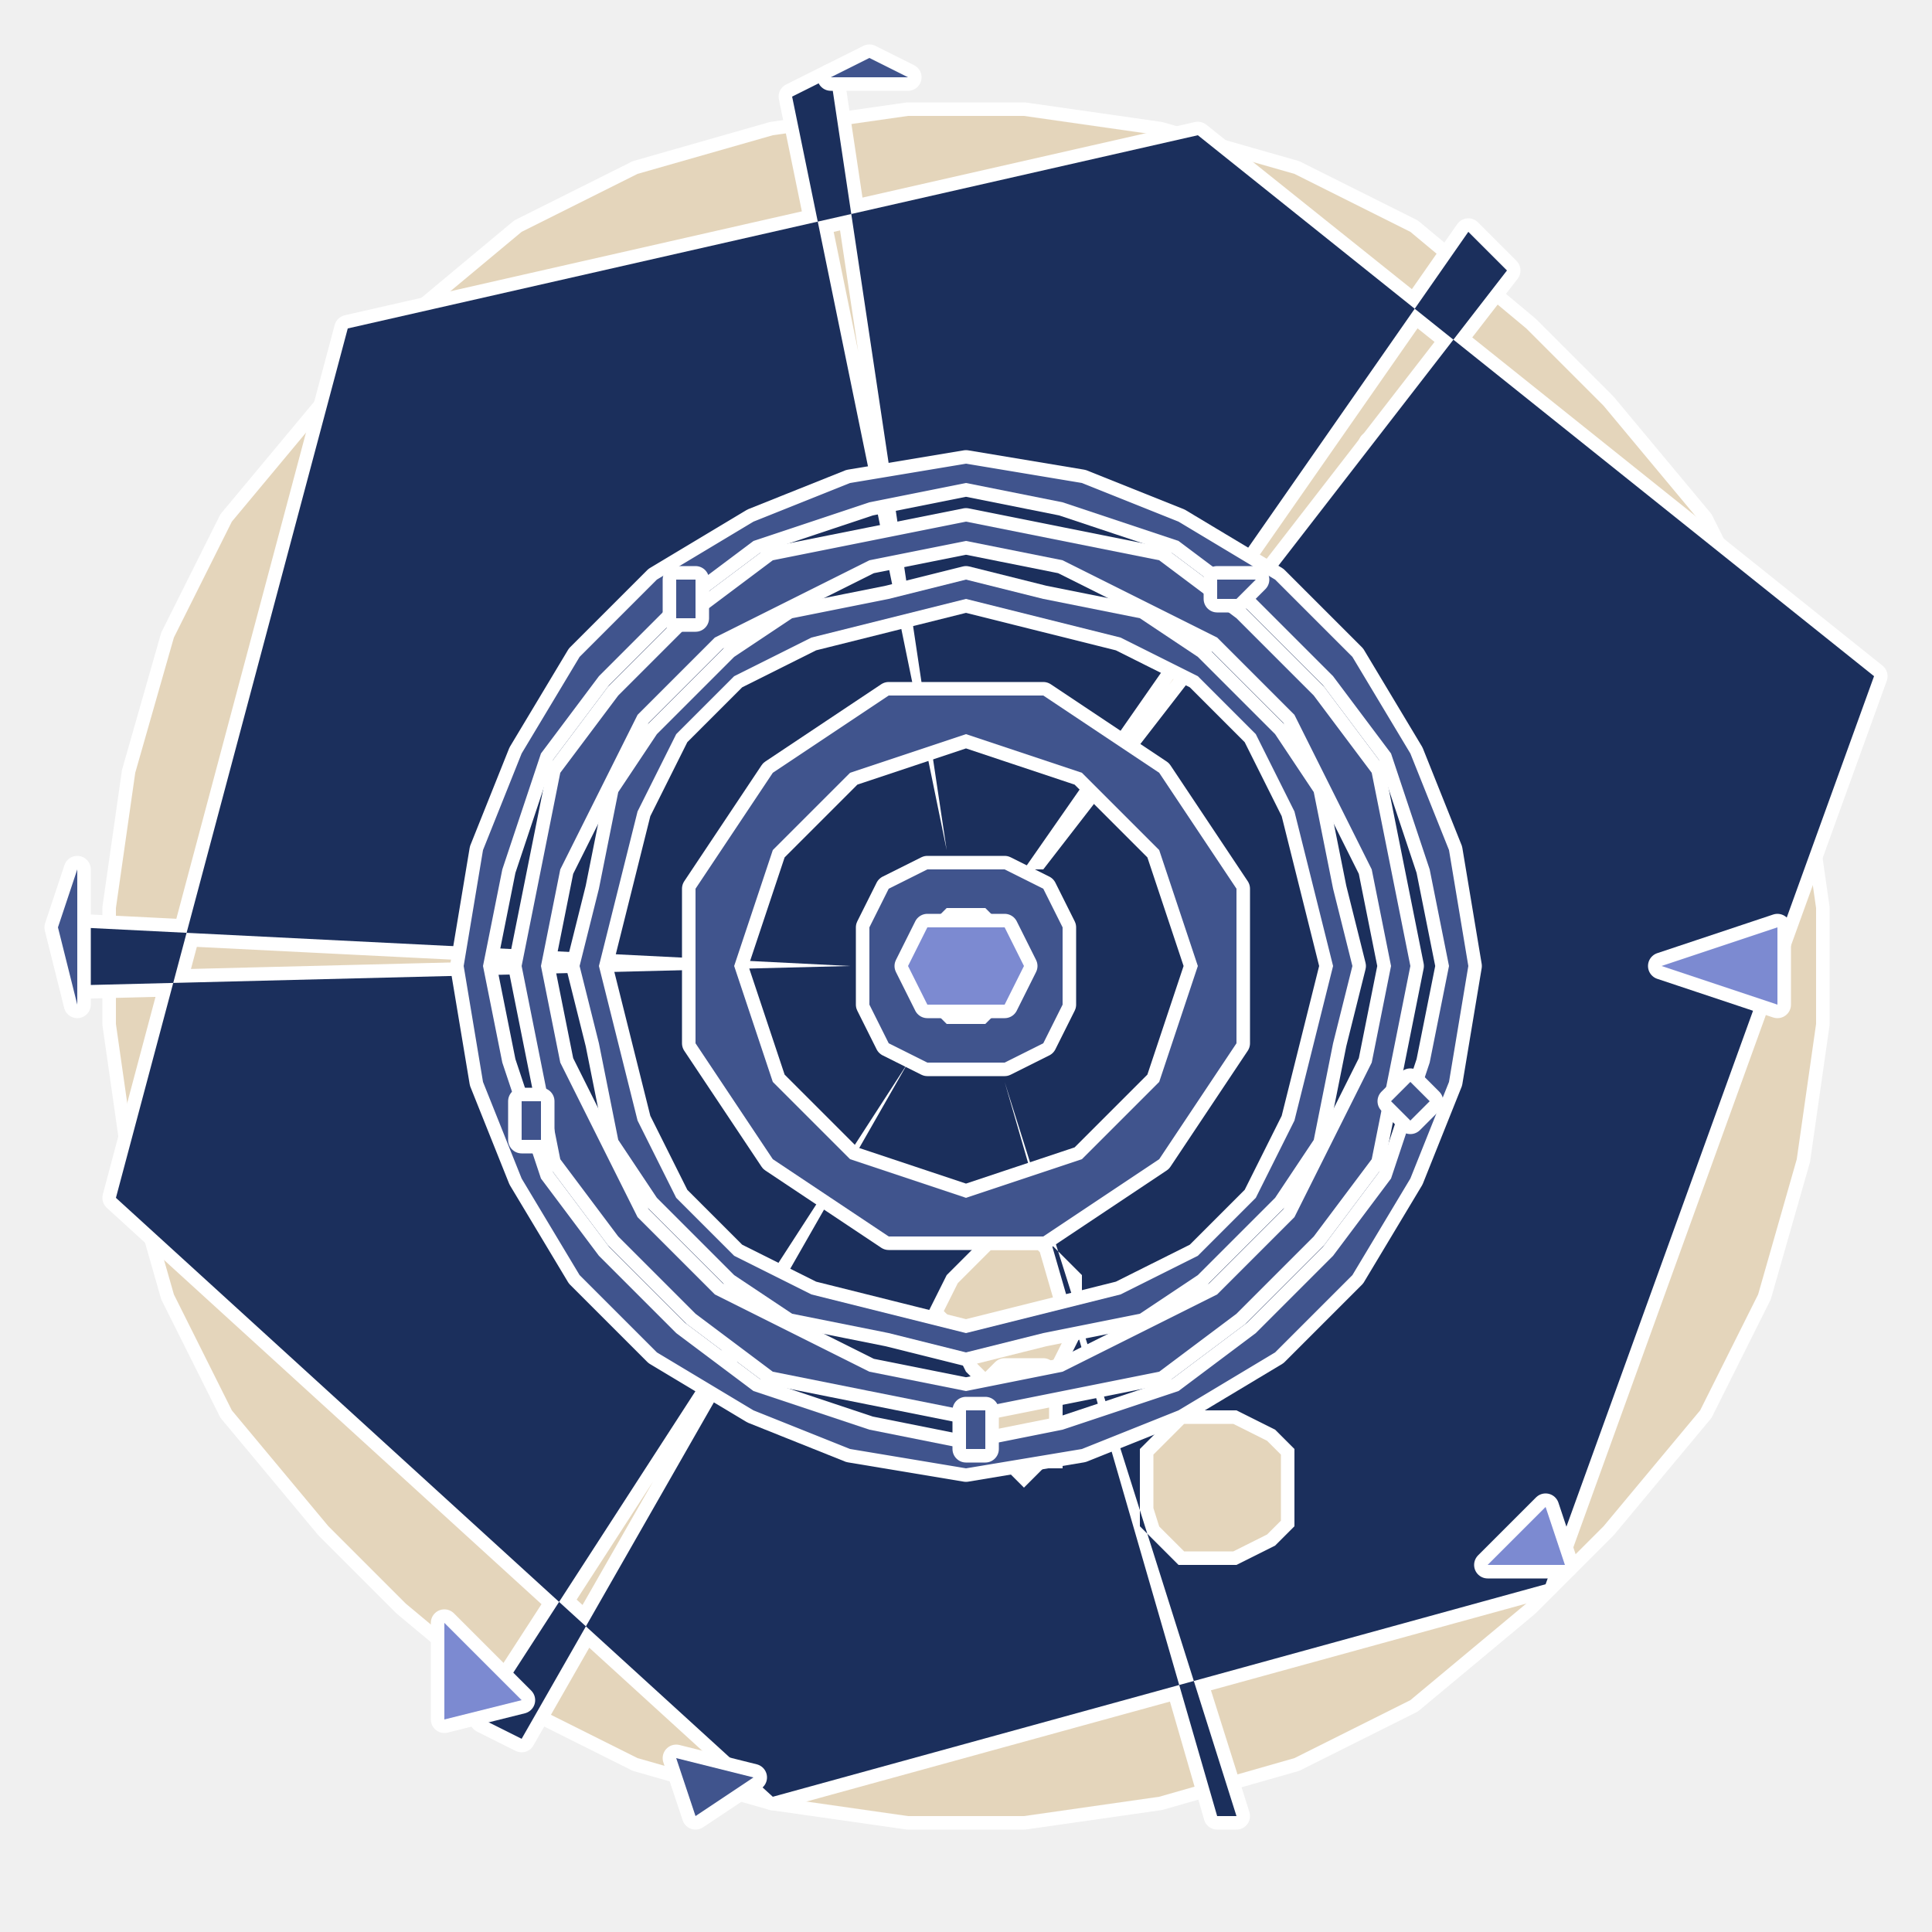
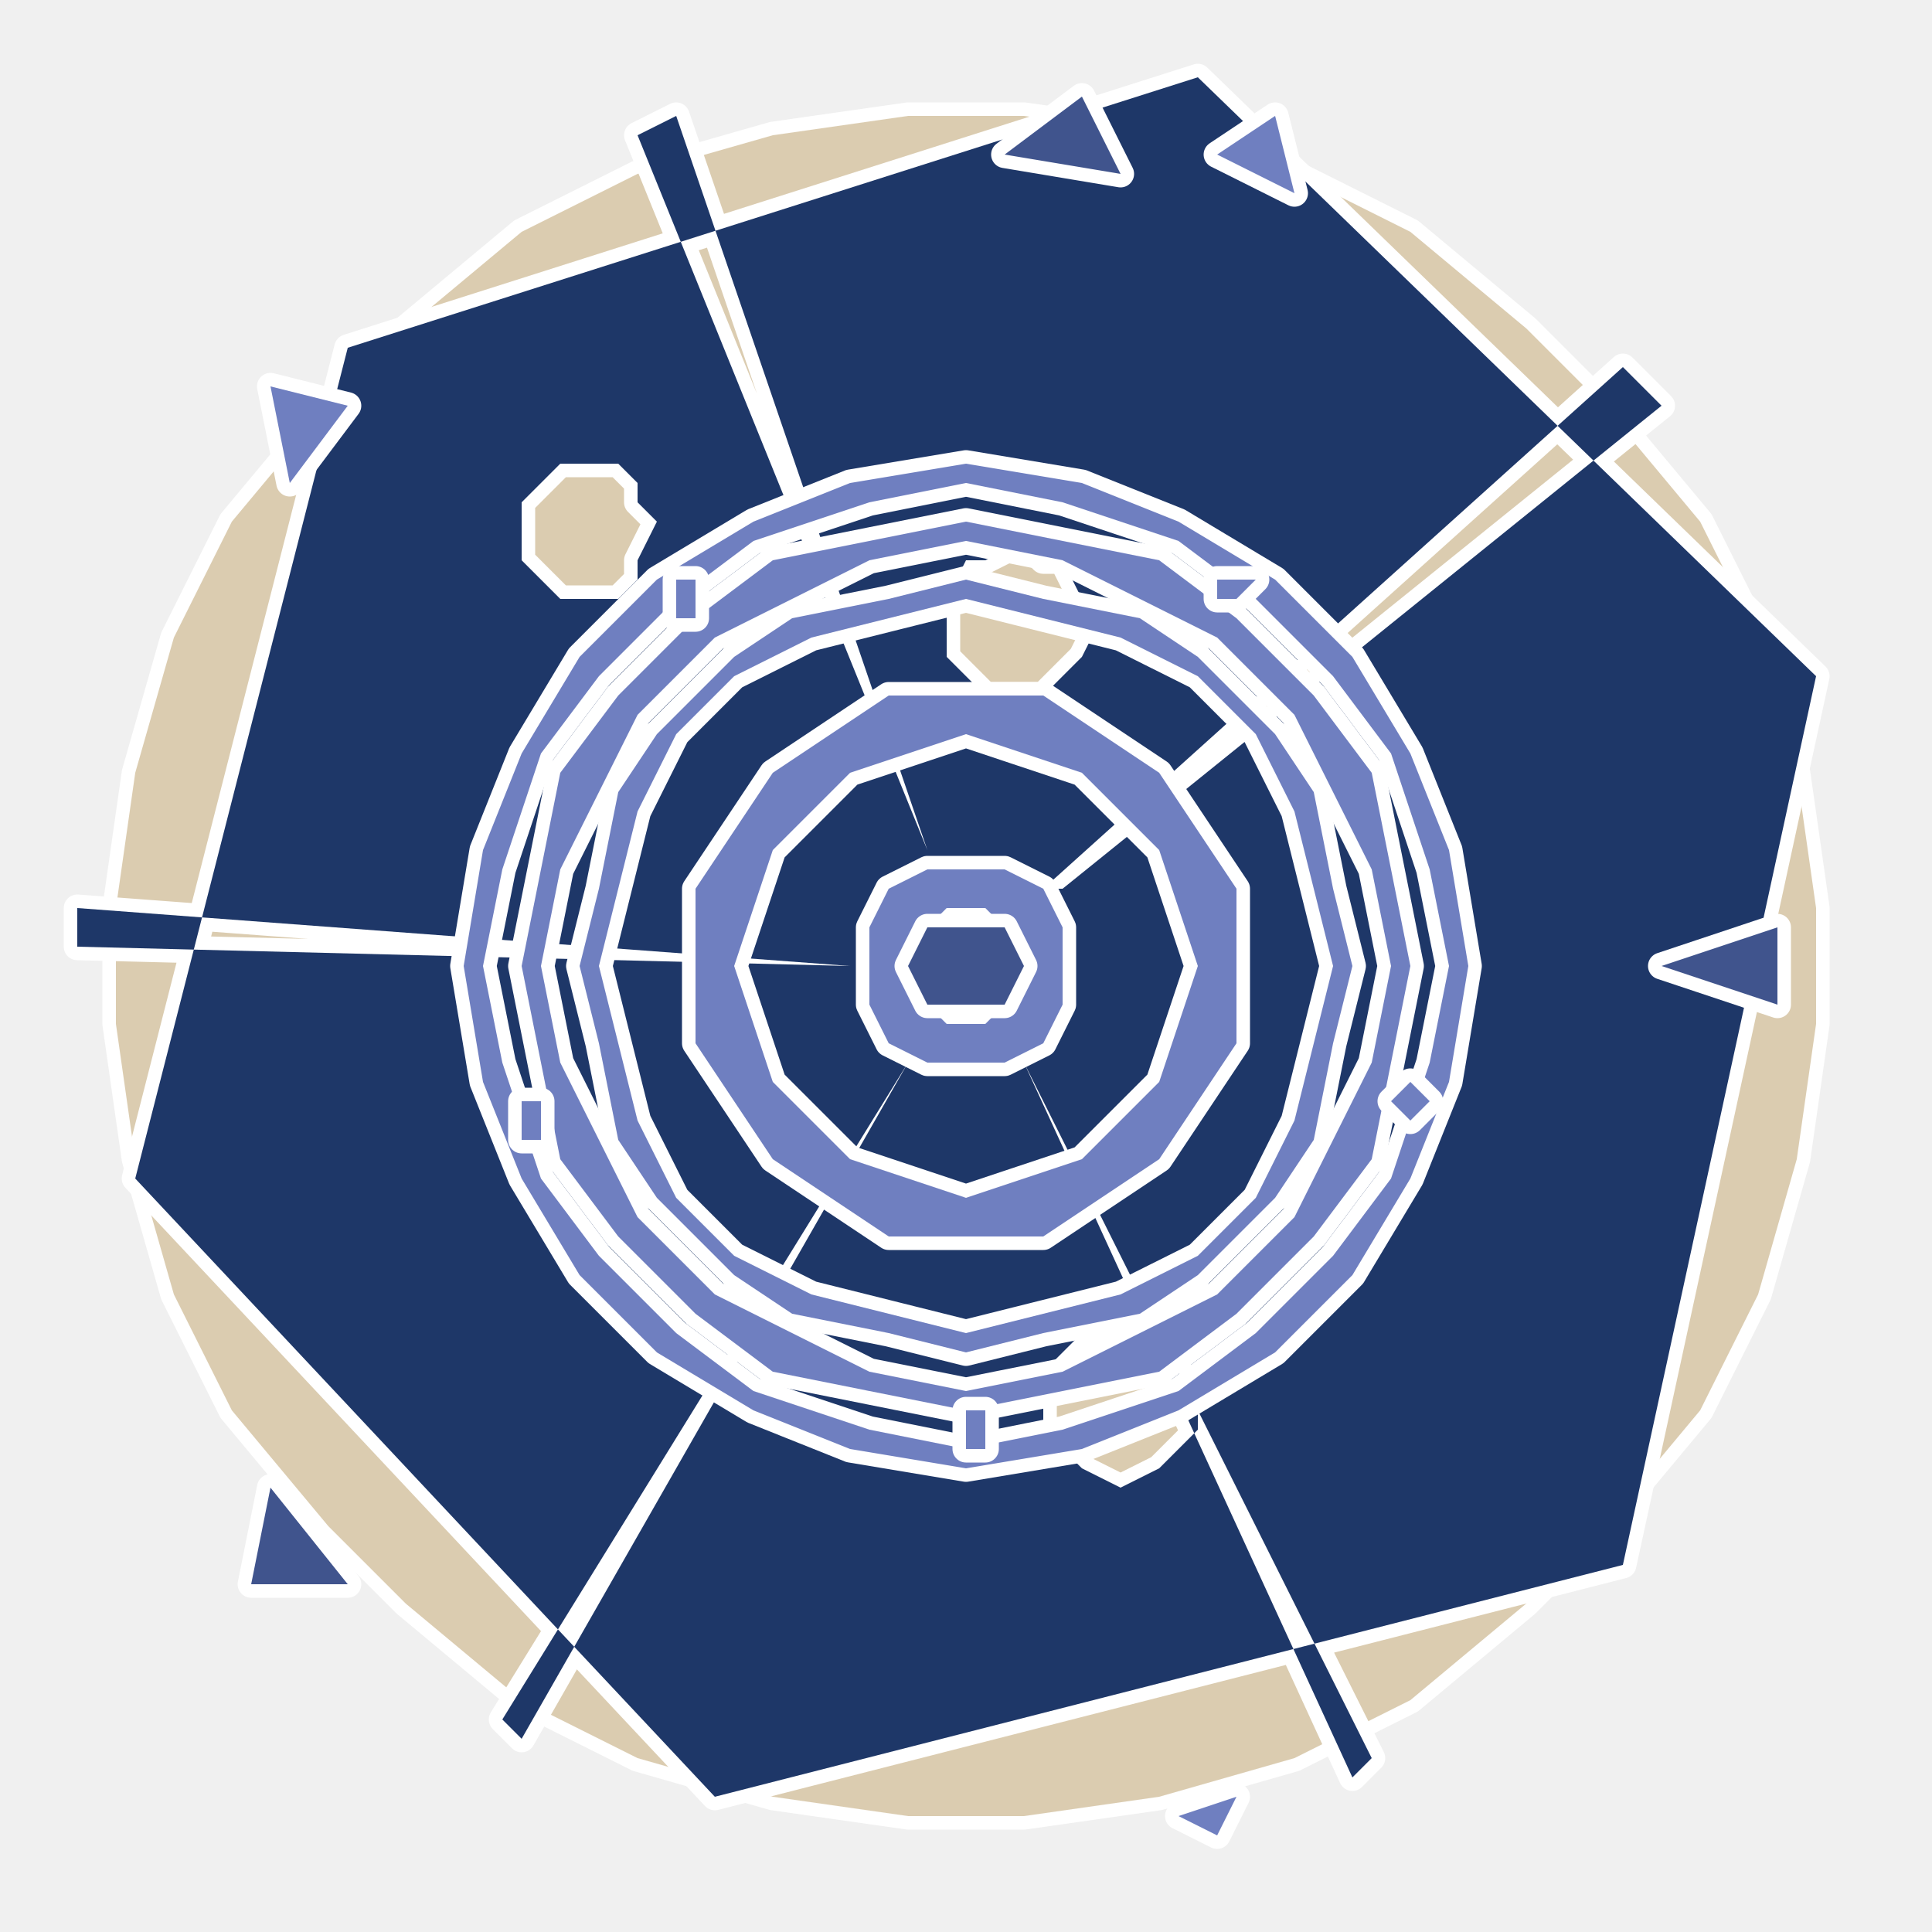
<svg xmlns="http://www.w3.org/2000/svg" viewBox="0 0 100 100" role="img" aria-label="@playform/hook-dsh-edit-suggester - spike-star">
  <style>
		@media (prefers-reduced-motion: no-preference) {
			.hook-dsh-edit-suggester-scene * { transform-box: view-box; transform-origin: 50% 50%; }
- 		.hook-dsh-edit-suggester-counter { animation: hook-dsh-edit-suggester-counter 25s linear -5s infinite; }
+ 		.hook-dsh-edit-suggester-counter { animation: hook-dsh-edit-suggester-counter 21s linear -4s infinite; }
		@keyframes hook-dsh-edit-suggester-counter { to { transform: rotate(-360deg); } }
- 		.hook-dsh-edit-suggester-breathe { animation: hook-dsh-edit-suggester-breathe 8s ease-in-out -5s infinite; }
+ 		.hook-dsh-edit-suggester-breathe { animation: hook-dsh-edit-suggester-breathe 8s ease-in-out -4s infinite; }
		@keyframes hook-dsh-edit-suggester-breathe { 50% { transform: scale(1.06); opacity: 0.85; } }
- 		.hook-dsh-edit-suggester-fire { animation: hook-dsh-edit-suggester-fire 2.8s ease-in-out infinite; }
+ 		.hook-dsh-edit-suggester-fire { animation: hook-dsh-edit-suggester-fire 3.1s ease-in-out infinite; }
		@keyframes hook-dsh-edit-suggester-fire { 0%, 100% { opacity: 0.35; } 50% { opacity: 1; } }
- 		.hook-dsh-edit-suggester-twinkle { animation: hook-dsh-edit-suggester-twinkle 8s ease-in-out -5s infinite; }
+ 		.hook-dsh-edit-suggester-twinkle { animation: hook-dsh-edit-suggester-twinkle 7s ease-in-out -4s infinite; }
		@keyframes hook-dsh-edit-suggester-twinkle { 0%, 100% { transform: scale(0.94); opacity: 0.4; } 50% { transform: scale(1.06); opacity: 1; } }
		}
	</style>
  <defs>
    <path id="hook-dsh-edit-suggester-0" d="M91,67 L88,73 L83,79 L79,83 L73,88 L67,91 L60,93 L53,94 L47,94 L40,93 L33,91 L27,88 L21,83 L17,79 L12,73 L9,67 L7,60 L6,53 L6,47 L7,40 L9,33 L12,27 L17,21 L21,17 L27,12 L33,9 L40,7 L47,6 L53,6 L60,7 L67,9 L73,12 L79,17 L83,21 L88,27 L91,33 L93,40 L94,47 L94,53 L93,60 Z" />
-     <path id="hook-dsh-edit-suggester-1" d="M45,83 L44,85 L42,86 L41,85 L40,83 L41,81 L42,81 L44,81 Z" />
-     <path id="hook-dsh-edit-suggester-2" d="M75,25 L74,26 L73,27 L71,26 L70,25 L71,23 L73,22 L74,23 Z" />
-     <path id="hook-dsh-edit-suggester-3" d="M37,19 L37,21 L35,22 L33,21 L33,19 L33,18 L35,17 L37,18 Z" />
-     <path id="hook-dsh-edit-suggester-4" d="M80,82 L40,93 L6,62 L18,17 L62,7 L97,35 Z M52,56 L64,94 L63,94 L52,56 Z M56,68 L56,69 L55,71 L54,72 L52,72 L51,72 L50,71 L49,69 L48,68 L49,66 L50,65 L51,64 L52,64 L54,64 L55,65 L56,66 Z M47,55 L27,90 L25,89 L47,55 Z M44,50 L4,51 L4,48 L44,50 Z M55,74 L55,75 L55,76 L54,76 L53,77 L52,76 L51,76 L50,75 L50,74 L50,73 L51,72 L52,71 L53,71 L54,71 L55,72 L55,73 Z M49,44 L41,5 L43,4 L49,44 Z M53,45 L76,12 L78,14 L54,45 Z M67,77 L67,79 L66,80 L64,81 L63,81 L61,81 L60,80 L59,79 L59,77 L59,75 L60,74 L61,73 L63,73 L64,73 L66,74 L67,75 Z M54,50 L54,52 L53,53 L52,54 L50,54 L48,54 L47,53 L46,52 L46,50 L46,48 L47,47 L48,46 L50,46 L52,46 L53,47 L54,48 Z" />
+     <path id="hook-dsh-edit-suggester-1" d="M79,71 L78,73 L76,74 L75,73 L74,71 L75,70 L76,69 L78,70 Z" />
+     <path id="hook-dsh-edit-suggester-2" d="M86,50 L86,52 L84,52 L82,52 L82,50 L82,48 L84,48 L86,48 Z" />
+     <path id="hook-dsh-edit-suggester-3" d="M51,84 L51,86 L49,86 L47,86 L46,84 L47,82 L49,82 L51,82 Z" />
+     <path id="hook-dsh-edit-suggester-4" d="M84,81 L37,93 L7,61 L18,18 L62,4 L94,35 Z M53,55 L71,91 L70,92 L53,55 Z M57,32 L56,34 L55,35 L54,36 L53,36 L51,36 L50,35 L49,34 L49,32 L49,31 L50,29 L51,29 L53,28 L54,29 L55,29 L56,31 Z M47,55 L27,90 L26,89 L47,55 Z M44,50 L4,49 L4,47 L44,50 Z M62,73 L62,74 L61,75 L60,76 L58,77 L56,76 L55,75 L54,74 L54,73 L54,71 L55,70 L56,69 L58,69 L60,69 L61,70 L62,71 Z M48,44 L33,7 L35,6 L48,44 Z M54,46 L84,19 L86,21 L55,46 Z M34,27 L33,29 L33,30 L32,31 L30,31 L29,31 L28,30 L27,29 L27,27 L27,26 L28,25 L29,24 L30,24 L32,24 L33,25 L33,26 Z M54,50 L54,52 L53,53 L52,54 L50,54 L48,54 L47,53 L46,52 L46,50 L46,48 L47,47 L48,46 L50,46 L52,46 L53,47 L54,48 Z" />
    <path id="hook-dsh-edit-suggester-5" d="M64,50 L64,54 L62,57 L60,60 L57,62 L54,64 L50,64 L46,64 L43,62 L40,60 L38,57 L36,54 L36,50 L36,46 L38,43 L40,40 L43,38 L46,36 L50,36 L54,36 L57,38 L60,40 L62,43 L64,46 Z M62,50 L61,53 L60,56 L58,58 L56,60 L53,61 L50,62 L47,61 L44,60 L42,58 L40,56 L39,53 L38,50 L39,47 L40,44 L42,42 L44,40 L47,39 L50,38 L53,39 L56,40 L58,42 L60,44 L61,47 Z" />
    <path id="hook-dsh-edit-suggester-6" d="M55,50 L55,52 L54,54 L52,55 L50,55 L48,55 L46,54 L45,52 L45,50 L45,48 L46,46 L48,45 L50,45 L52,45 L54,46 L55,48 Z M53,50 L53,51 L52,52 L51,53 L50,53 L49,53 L48,52 L47,51 L47,50 L47,49 L48,48 L49,47 L50,47 L51,47 L52,48 L53,49 Z" />
    <path id="hook-dsh-edit-suggester-7" d="M92,48 L86,50 L92,52 Z" />
    <path id="hook-dsh-edit-suggester-8" d="M70,50 L69,54 L68,59 L66,62 L62,66 L59,68 L54,69 L50,70 L46,69 L41,68 L38,66 L34,62 L32,59 L31,54 L30,50 L31,46 L32,41 L34,38 L38,34 L41,32 L46,31 L50,30 L54,31 L59,32 L62,34 L66,38 L68,41 L69,46 Z M69,50 L68,54 L67,58 L65,62 L62,65 L58,67 L54,68 L50,69 L46,68 L42,67 L38,65 L35,62 L33,58 L32,54 L31,50 L32,46 L33,42 L35,38 L38,35 L42,33 L46,32 L50,31 L54,32 L58,33 L62,35 L65,38 L67,42 L68,46 Z" />
    <path id="hook-dsh-edit-suggester-9" d="M73,50 L72,55 L71,60 L68,64 L64,68 L60,71 L55,72 L50,73 L45,72 L40,71 L36,68 L32,64 L29,60 L28,55 L27,50 L28,45 L29,40 L32,36 L36,32 L40,29 L45,28 L50,27 L55,28 L60,29 L64,32 L68,36 L71,40 L72,45 Z M72,50 L71,55 L69,59 L67,63 L63,67 L59,69 L55,71 L50,72 L45,71 L41,69 L37,67 L33,63 L31,59 L29,55 L28,50 L29,45 L31,41 L33,37 L37,33 L41,31 L45,29 L50,28 L55,29 L59,31 L63,33 L67,37 L69,41 L71,45 Z" />
    <path id="hook-dsh-edit-suggester-10" d="M76,50 L75,56 L73,61 L70,66 L66,70 L61,73 L56,75 L50,76 L44,75 L39,73 L34,70 L30,66 L27,61 L25,56 L24,50 L25,44 L27,39 L30,34 L34,30 L39,27 L44,25 L50,24 L56,25 L61,27 L66,30 L70,34 L73,39 L75,44 Z M75,50 L74,55 L72,61 L69,65 L65,69 L61,72 L55,74 L50,75 L45,74 L39,72 L35,69 L31,65 L28,61 L26,55 L25,50 L26,45 L28,39 L31,35 L35,31 L39,28 L45,26 L50,25 L55,26 L61,28 L65,31 L69,35 L72,39 L74,45 Z" />
    <path id="hook-dsh-edit-suggester-11" d="M74,57 L73,58 L73,58 L72,57 L73,56 L73,56 Z" />
    <path id="hook-dsh-edit-suggester-12" d="M51,74 L51,75 L50,75 L50,74 L50,73 L51,73 Z" />
    <path id="hook-dsh-edit-suggester-13" d="M28,58 L28,59 L27,59 L27,58 L27,57 L28,57 Z" />
    <path id="hook-dsh-edit-suggester-14" d="M36,31 L36,32 L35,32 L35,31 L35,30 L36,30 Z" />
-     <path id="hook-dsh-edit-suggester-15" d="M4,52 L3,48 L4,45 Z" />
+     <path id="hook-dsh-edit-suggester-15" d="M64,93 L63,95 L61,94 Z" />
    <path id="hook-dsh-edit-suggester-16" d="M65,30 L64,31 L63,31 L63,30 L63,30 L64,30 Z" />
-     <path id="hook-dsh-edit-suggester-17" d="M27,88 L23,89 L23,84 Z" />
-     <path id="hook-dsh-edit-suggester-18" d="M39,92 L36,94 L35,91 Z" />
-     <path id="hook-dsh-edit-suggester-19" d="M80,78 L81,81 L77,81 Z" />
-     <path id="hook-dsh-edit-suggester-20" d="M43,4 L45,3 L47,4 Z" />
+     <path id="hook-dsh-edit-suggester-17" d="M18,82 L13,82 L14,77 Z" />
+     <path id="hook-dsh-edit-suggester-18" d="M63,8 L66,6 L67,10 Z" />
+     <path id="hook-dsh-edit-suggester-19" d="M52,8 L56,5 L58,9 Z" />
+     <path id="hook-dsh-edit-suggester-20" d="M15,25 L14,20 L18,21 Z" />
    <path id="hook-dsh-edit-suggester-21" d="M53,50 L52,52 L51,52 L49,52 L48,52 L47,50 L48,48 L49,48 L51,48 L52,48 Z" />
  </defs>
  <g class="hook-dsh-edit-suggester-scene">
-     <g fill="#E4D5BB" fill-opacity="1" fill-rule="evenodd" stroke="#ffffff" stroke-width="1.4" stroke-linejoin="round" paint-order="stroke fill">
+     <g fill="#DBCCB0" fill-opacity="1" fill-rule="evenodd" stroke="#ffffff" stroke-width="1.4" stroke-linejoin="round" paint-order="stroke fill">
      <use class="hook-dsh-edit-suggester-breathe" href="#hook-dsh-edit-suggester-0" />
    </g>
-     <g fill="#40548D" fill-opacity="1" fill-rule="evenodd" stroke="#ffffff" stroke-width="1.4" stroke-linejoin="round" paint-order="stroke fill">
-       <use class="hook-dsh-edit-suggester-fire" style="animation-delay:-5.00s" href="#hook-dsh-edit-suggester-1" />
-       <use class="hook-dsh-edit-suggester-fire" style="animation-delay:-5.18s" href="#hook-dsh-edit-suggester-2" />
-       <use class="hook-dsh-edit-suggester-fire" style="animation-delay:-5.36s" href="#hook-dsh-edit-suggester-3" />
+     <g fill="#6F7FC0" fill-opacity="1" fill-rule="evenodd" stroke="#ffffff" stroke-width="1.4" stroke-linejoin="round" paint-order="stroke fill">
+       <use class="hook-dsh-edit-suggester-fire" style="animation-delay:-4.00s" href="#hook-dsh-edit-suggester-1" />
+       <use class="hook-dsh-edit-suggester-fire" style="animation-delay:-4.18s" href="#hook-dsh-edit-suggester-2" />
+       <use class="hook-dsh-edit-suggester-fire" style="animation-delay:-4.36s" href="#hook-dsh-edit-suggester-3" />
    </g>
-     <g fill="#1B2F5C" fill-opacity="1" fill-rule="evenodd" stroke="#ffffff" stroke-width="1.4" stroke-linejoin="round" paint-order="stroke fill">
+     <g fill="#1E3768" fill-opacity="1" fill-rule="evenodd" stroke="#ffffff" stroke-width="1.4" stroke-linejoin="round" paint-order="stroke fill">
      <use href="#hook-dsh-edit-suggester-4" />
    </g>
-     <g fill="#40548D" fill-opacity="1" fill-rule="evenodd" stroke="#ffffff" stroke-width="1.4" stroke-linejoin="round" paint-order="stroke fill">
+     <g fill="#6F7FC0" fill-opacity="1" fill-rule="evenodd" stroke="#ffffff" stroke-width="1.4" stroke-linejoin="round" paint-order="stroke fill">
      <use class="hook-dsh-edit-suggester-breathe" href="#hook-dsh-edit-suggester-5" />
      <use class="hook-dsh-edit-suggester-breathe" href="#hook-dsh-edit-suggester-6" />
    </g>
-     <g fill="#7C8AD1" fill-opacity="1" fill-rule="evenodd" stroke="#ffffff" stroke-width="1.4" stroke-linejoin="round" paint-order="stroke fill">
-       <use class="hook-dsh-edit-suggester-fire" style="animation-delay:-5.54s" href="#hook-dsh-edit-suggester-7" />
+     <g fill="#40548D" fill-opacity="1" fill-rule="evenodd" stroke="#ffffff" stroke-width="1.4" stroke-linejoin="round" paint-order="stroke fill">
+       <use class="hook-dsh-edit-suggester-fire" style="animation-delay:-4.54s" href="#hook-dsh-edit-suggester-7" />
    </g>
-     <g fill="#40548D" fill-opacity="1" fill-rule="evenodd" stroke="#ffffff" stroke-width="1.4" stroke-linejoin="round" paint-order="stroke fill">
+     <g fill="#6F7FC0" fill-opacity="1" fill-rule="evenodd" stroke="#ffffff" stroke-width="1.4" stroke-linejoin="round" paint-order="stroke fill">
      <use class="hook-dsh-edit-suggester-breathe" href="#hook-dsh-edit-suggester-8" />
      <use class="hook-dsh-edit-suggester-breathe" href="#hook-dsh-edit-suggester-9" />
      <use class="hook-dsh-edit-suggester-breathe" href="#hook-dsh-edit-suggester-10" />
      <use class="hook-dsh-edit-suggester-counter" href="#hook-dsh-edit-suggester-11" />
      <use class="hook-dsh-edit-suggester-counter" href="#hook-dsh-edit-suggester-12" />
      <use class="hook-dsh-edit-suggester-counter" href="#hook-dsh-edit-suggester-13" />
      <use class="hook-dsh-edit-suggester-counter" href="#hook-dsh-edit-suggester-14" />
      <use class="hook-dsh-edit-suggester-twinkle" href="#hook-dsh-edit-suggester-15" />
      <use class="hook-dsh-edit-suggester-counter" href="#hook-dsh-edit-suggester-16" />
    </g>
-     <g fill="#7C8AD1" fill-opacity="1" fill-rule="evenodd" stroke="#ffffff" stroke-width="1.4" stroke-linejoin="round" paint-order="stroke fill">
+     <g fill="#40548D" fill-opacity="1" fill-rule="evenodd" stroke="#ffffff" stroke-width="1.4" stroke-linejoin="round" paint-order="stroke fill">
      <use class="hook-dsh-edit-suggester-twinkle" href="#hook-dsh-edit-suggester-17" />
    </g>
-     <g fill="#40548D" fill-opacity="1" fill-rule="evenodd" stroke="#ffffff" stroke-width="1.4" stroke-linejoin="round" paint-order="stroke fill">
+     <g fill="#6F7FC0" fill-opacity="1" fill-rule="evenodd" stroke="#ffffff" stroke-width="1.4" stroke-linejoin="round" paint-order="stroke fill">
      <use class="hook-dsh-edit-suggester-twinkle" href="#hook-dsh-edit-suggester-18" />
    </g>
-     <g fill="#7C8AD1" fill-opacity="1" fill-rule="evenodd" stroke="#ffffff" stroke-width="1.4" stroke-linejoin="round" paint-order="stroke fill">
+     <g fill="#40548D" fill-opacity="1" fill-rule="evenodd" stroke="#ffffff" stroke-width="1.4" stroke-linejoin="round" paint-order="stroke fill">
      <use class="hook-dsh-edit-suggester-twinkle" href="#hook-dsh-edit-suggester-19" />
    </g>
-     <g fill="#40548D" fill-opacity="1" fill-rule="evenodd" stroke="#ffffff" stroke-width="1.4" stroke-linejoin="round" paint-order="stroke fill">
+     <g fill="#6F7FC0" fill-opacity="1" fill-rule="evenodd" stroke="#ffffff" stroke-width="1.4" stroke-linejoin="round" paint-order="stroke fill">
      <use class="hook-dsh-edit-suggester-twinkle" href="#hook-dsh-edit-suggester-20" />
    </g>
-     <g fill="#7C8AD1" fill-opacity="1" fill-rule="evenodd" stroke="#ffffff" stroke-width="1.4" stroke-linejoin="round" paint-order="stroke fill">
+     <g fill="#40548D" fill-opacity="1" fill-rule="evenodd" stroke="#ffffff" stroke-width="1.4" stroke-linejoin="round" paint-order="stroke fill">
      <use class="hook-dsh-edit-suggester-breathe" href="#hook-dsh-edit-suggester-21" />
    </g>
  </g>
</svg>
